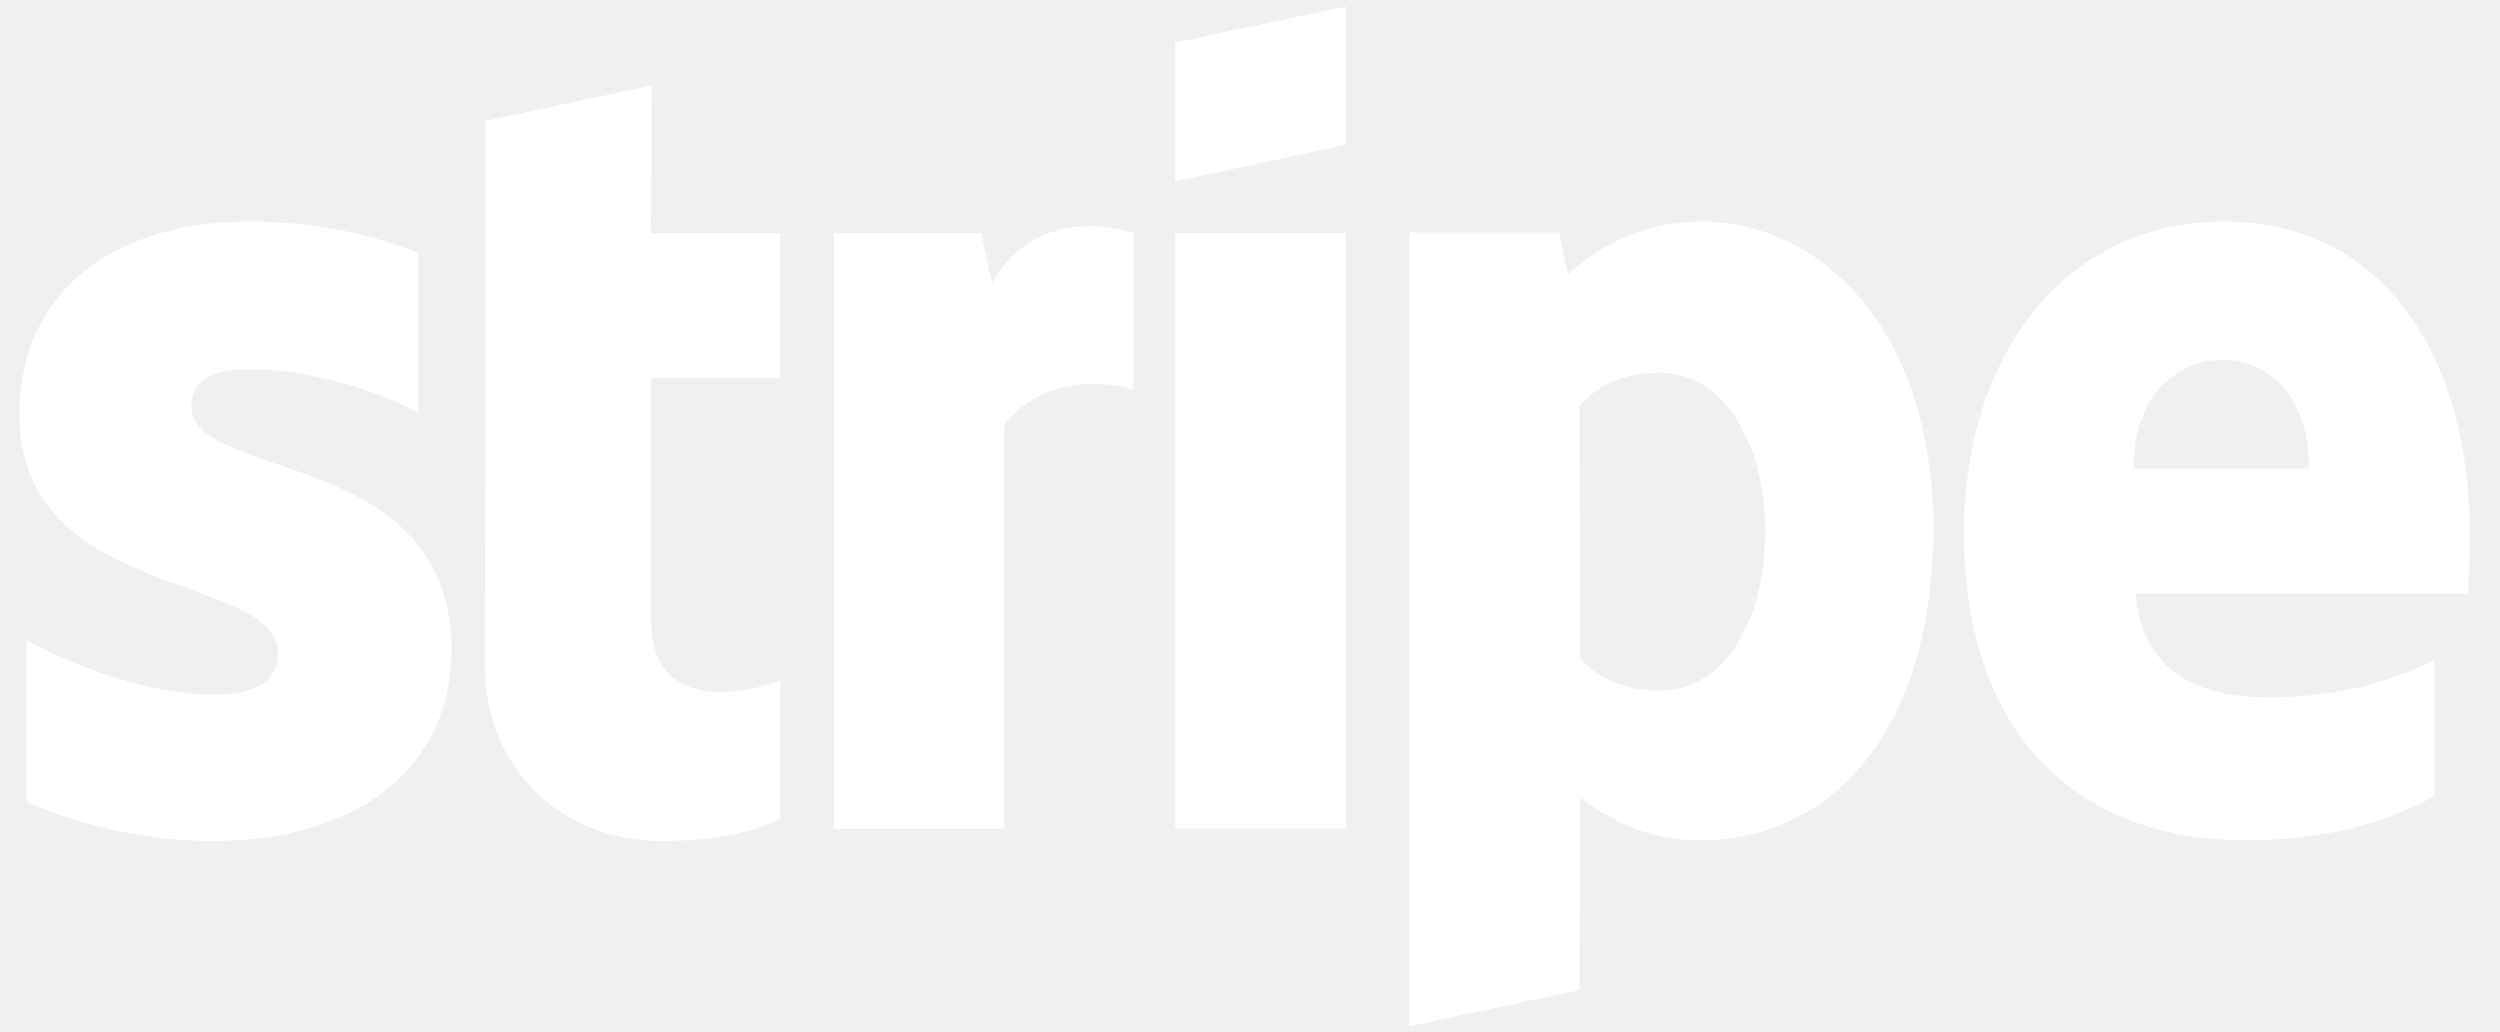
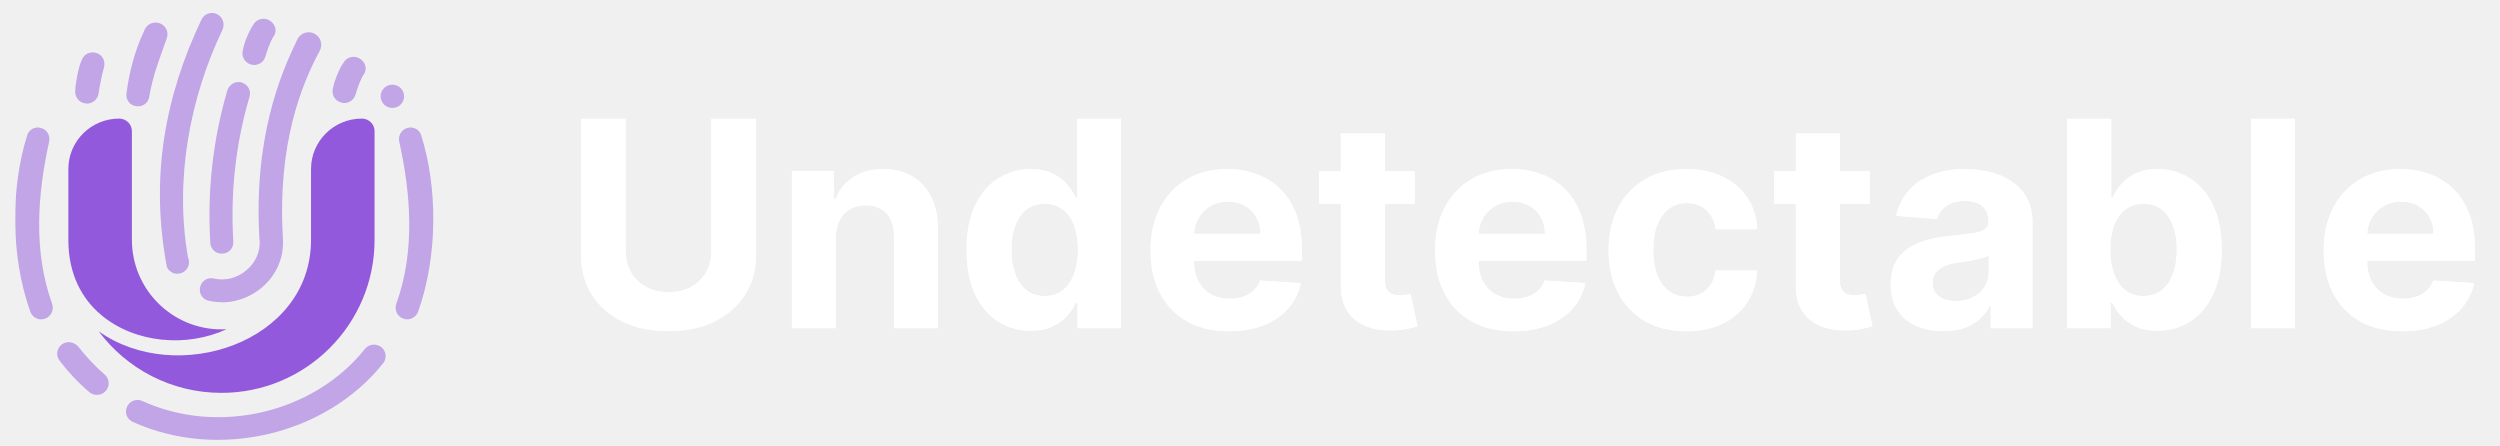
- <svg xmlns="http://www.w3.org/2000/svg" width="63" height="26" viewBox="0 0 63 26" fill="none">
-   <path fill-rule="evenodd" clip-rule="evenodd" d="M62.237 13.44C62.237 9.049 60.11 5.584 56.045 5.584C51.962 5.584 49.492 9.049 49.492 13.406C49.492 18.569 52.408 21.176 56.593 21.176C58.635 21.176 60.178 20.713 61.345 20.061V16.631C60.178 17.214 58.841 17.574 57.142 17.574C55.479 17.574 54.003 16.991 53.815 14.967H62.203C62.203 14.744 62.237 13.852 62.237 13.44ZM53.763 11.81C53.763 9.872 54.947 9.066 56.028 9.066C57.074 9.066 58.189 9.872 58.189 11.81H53.763Z" fill="white" />
-   <path fill-rule="evenodd" clip-rule="evenodd" d="M42.871 5.584C41.19 5.584 40.11 6.373 39.509 6.922L39.286 5.858H35.513V25.859L39.801 24.95L39.818 20.096C40.436 20.541 41.345 21.176 42.854 21.176C45.925 21.176 48.721 18.706 48.721 13.268C48.703 8.294 45.873 5.584 42.871 5.584ZM41.842 17.402C40.83 17.402 40.23 17.042 39.818 16.596L39.801 10.232C40.247 9.735 40.864 9.392 41.842 9.392C43.403 9.392 44.484 11.142 44.484 13.389C44.484 15.687 43.42 17.402 41.842 17.402Z" fill="white" />
-   <path fill-rule="evenodd" clip-rule="evenodd" d="M33.918 0.164L29.612 1.073V4.572L33.918 3.646V0.164Z" fill="white" />
-   <path fill-rule="evenodd" clip-rule="evenodd" d="M29.612 5.875H33.918V20.884H29.612V5.875Z" fill="white" />
-   <path fill-rule="evenodd" clip-rule="evenodd" d="M24.998 7.146L24.724 5.877H21.019V20.885H25.307V10.714C26.319 9.393 28.034 9.633 28.566 9.822V5.877C28.017 5.671 26.01 5.293 24.998 7.146Z" fill="white" />
-   <path fill-rule="evenodd" clip-rule="evenodd" d="M16.421 2.154L12.236 3.046L12.219 16.786C12.219 19.325 14.123 21.194 16.661 21.194C18.068 21.194 19.097 20.937 19.663 20.628V17.146C19.114 17.369 16.404 18.158 16.404 15.619V9.53H19.663V5.877H16.404L16.421 2.154Z" fill="white" />
-   <path fill-rule="evenodd" clip-rule="evenodd" d="M4.826 10.232C4.826 9.563 5.375 9.306 6.284 9.306C7.588 9.306 9.234 9.701 10.538 10.404V6.373C9.114 5.807 7.708 5.584 6.284 5.584C2.802 5.584 0.486 7.402 0.486 10.438C0.486 15.172 7.004 14.418 7.004 16.459C7.004 17.248 6.318 17.505 5.358 17.505C3.934 17.505 2.116 16.922 0.675 16.133V20.215C2.27 20.902 3.883 21.193 5.358 21.193C8.926 21.193 11.379 19.427 11.379 16.356C11.361 11.245 4.826 12.154 4.826 10.232Z" fill="white" />
+ <svg xmlns="http://www.w3.org/2000/svg" width="129" height="23" viewBox="0 0 129 23" fill="none">
+   <g clip-path="url(#clip0_2253_39417)">
+     <mask id="mask0_2253_39417" style="mask-type:luminance" maskUnits="userSpaceOnUse" x="0" y="0" width="129" height="23">
+       <path d="M128.077 0.668H0.779V22.945H128.077V0.668Z" fill="white" />
+     </mask>
+     <g mask="url(#mask0_2253_39417)">
+       <path d="M36.708 6.131H39.011V13.146C39.011 13.933 38.821 14.622 38.442 15.213C38.066 15.804 37.539 16.264 36.862 16.595C36.185 16.922 35.396 17.085 34.495 17.085C33.592 17.085 32.801 16.922 32.124 16.595C31.447 16.264 30.92 15.804 30.544 15.213C30.168 14.622 29.98 13.933 29.98 13.146V6.131H32.283V12.95C32.283 13.362 32.374 13.728 32.555 14.047C32.739 14.367 32.998 14.619 33.331 14.802C33.664 14.985 34.053 15.076 34.495 15.076C34.942 15.076 35.331 14.985 35.66 14.802C35.994 14.619 36.251 14.367 36.431 14.047C36.616 13.728 36.708 13.362 36.708 12.95V6.131Z" fill="white" />
+       <path d="M36.708 6.131H39.011V13.146C39.011 13.933 38.821 14.622 38.442 15.213C38.066 15.804 37.539 16.264 36.862 16.595C36.185 16.922 35.396 17.085 34.495 17.085C33.592 17.085 32.801 16.922 32.124 16.595C31.447 16.264 30.92 15.804 30.544 15.213C30.168 14.622 29.98 13.933 29.98 13.146V6.131H32.283V12.95C32.283 13.362 32.374 13.728 32.555 14.047C32.739 14.367 32.998 14.619 33.331 14.802C33.664 14.985 34.053 15.076 34.495 15.076C34.942 15.076 35.331 14.985 35.66 14.802C35.994 14.619 36.251 14.367 36.431 14.047C36.616 13.728 36.708 13.362 36.708 12.95V6.131Z" fill="white" />
+       <path d="M43.129 12.249V16.933H40.863V8.832H43.023V10.261H43.118C43.299 9.79 43.602 9.417 44.028 9.143C44.453 8.865 44.969 8.726 45.575 8.726C46.143 8.726 46.637 8.849 47.059 9.095C47.481 9.341 47.809 9.693 48.043 10.15C48.277 10.604 48.394 11.145 48.394 11.774V16.933H46.129V12.175C46.132 11.68 46.004 11.293 45.745 11.015C45.487 10.734 45.13 10.593 44.676 10.593C44.371 10.593 44.102 10.658 43.868 10.788C43.638 10.918 43.457 11.108 43.326 11.358C43.198 11.604 43.132 11.901 43.129 12.249Z" fill="white" />
+       <path d="M43.129 12.249V16.933H40.863V8.832H43.023V10.261H43.118C43.299 9.79 43.602 9.417 44.028 9.143C44.453 8.865 44.969 8.726 45.575 8.726C46.143 8.726 46.637 8.849 47.059 9.095C47.481 9.341 47.809 9.693 48.043 10.15C48.277 10.604 48.394 11.145 48.394 11.774V16.933H46.129V12.175C46.132 11.68 46.004 11.293 45.745 11.015C45.487 10.734 45.13 10.593 44.676 10.593C44.371 10.593 44.102 10.658 43.868 10.788C43.638 10.918 43.457 11.108 43.326 11.358C43.198 11.604 43.132 11.901 43.129 12.249Z" fill="white" />
+       <path d="M53.188 17.064C52.568 17.064 52.006 16.906 51.502 16.59C51.002 16.27 50.605 15.8 50.311 15.181C50.02 14.559 49.875 13.796 49.875 12.893C49.875 11.964 50.026 11.193 50.327 10.577C50.628 9.958 51.029 9.496 51.529 9.19C52.032 8.881 52.584 8.726 53.183 8.726C53.64 8.726 54.021 8.803 54.326 8.958C54.635 9.109 54.883 9.299 55.071 9.528C55.262 9.753 55.408 9.974 55.507 10.192H55.576V6.131H57.836V16.932H55.603V15.635H55.507C55.401 15.86 55.25 16.083 55.055 16.305C54.864 16.523 54.614 16.704 54.305 16.848C54 16.992 53.628 17.064 53.188 17.064ZM53.906 15.276C54.271 15.276 54.58 15.178 54.832 14.981C55.087 14.781 55.282 14.501 55.417 14.142C55.555 13.784 55.624 13.364 55.624 12.882C55.624 12.4 55.557 11.982 55.422 11.627C55.287 11.272 55.092 10.997 54.837 10.804C54.581 10.611 54.271 10.514 53.906 10.514C53.534 10.514 53.22 10.614 52.965 10.815C52.709 11.015 52.516 11.293 52.385 11.648C52.254 12.003 52.188 12.414 52.188 12.882C52.188 13.353 52.254 13.77 52.385 14.132C52.52 14.491 52.713 14.772 52.965 14.976C53.22 15.176 53.534 15.276 53.906 15.276Z" fill="white" />
+       <path d="M53.188 17.064C52.568 17.064 52.006 16.906 51.502 16.59C51.002 16.27 50.605 15.8 50.311 15.181C50.02 14.559 49.875 13.796 49.875 12.893C49.875 11.964 50.026 11.193 50.327 10.577C50.628 9.958 51.029 9.496 51.529 9.19C52.032 8.881 52.584 8.726 53.183 8.726C53.64 8.726 54.021 8.803 54.326 8.958C54.635 9.109 54.883 9.299 55.071 9.528C55.262 9.753 55.408 9.974 55.507 10.192H55.576V6.131H57.836V16.932H55.603V15.635H55.507C55.401 15.86 55.25 16.083 55.055 16.305C54.864 16.523 54.614 16.704 54.305 16.848C54 16.992 53.628 17.064 53.188 17.064ZM53.906 15.276C54.271 15.276 54.58 15.178 54.832 14.981C55.087 14.781 55.282 14.501 55.417 14.142C55.555 13.784 55.624 13.364 55.624 12.882C55.624 12.4 55.557 11.982 55.422 11.627C55.287 11.272 55.092 10.997 54.837 10.804C54.581 10.611 54.271 10.514 53.906 10.514C53.534 10.514 53.22 10.614 52.965 10.815C52.709 11.015 52.516 11.293 52.385 11.648C52.254 12.003 52.188 12.414 52.188 12.882C52.188 13.353 52.254 13.77 52.385 14.132C52.52 14.491 52.713 14.772 52.965 14.976C53.22 15.176 53.534 15.276 53.906 15.276Z" fill="white" />
+       <path d="M63.422 17.091C62.581 17.091 61.858 16.922 61.252 16.584C60.649 16.243 60.184 15.762 59.858 15.139C59.532 14.514 59.369 13.773 59.369 12.919C59.369 12.086 59.532 11.354 59.858 10.725C60.184 10.096 60.644 9.605 61.236 9.254C61.831 8.902 62.53 8.726 63.331 8.726C63.87 8.726 64.372 8.812 64.836 8.985C65.304 9.153 65.712 9.408 66.059 9.749C66.411 10.09 66.684 10.519 66.879 11.036C67.073 11.55 67.171 12.151 67.171 12.84V13.457H60.273V12.065H65.038C65.038 11.741 64.967 11.455 64.826 11.205C64.684 10.955 64.487 10.76 64.235 10.62C63.987 10.475 63.698 10.403 63.368 10.403C63.025 10.403 62.72 10.482 62.454 10.641C62.191 10.795 61.986 11.005 61.837 11.268C61.688 11.528 61.612 11.819 61.608 12.139V13.462C61.608 13.863 61.682 14.209 61.831 14.501C61.984 14.793 62.198 15.018 62.475 15.176C62.752 15.335 63.08 15.414 63.459 15.414C63.711 15.414 63.941 15.378 64.15 15.308C64.359 15.238 64.538 15.132 64.687 14.992C64.836 14.851 64.95 14.679 65.028 14.475L67.123 14.612C67.017 15.111 66.798 15.547 66.469 15.92C66.143 16.289 65.721 16.577 65.203 16.785C64.689 16.989 64.095 17.091 63.422 17.091Z" fill="white" />
+       <path d="M63.422 17.091C62.581 17.091 61.858 16.922 61.252 16.584C60.649 16.243 60.184 15.762 59.858 15.139C59.532 14.514 59.369 13.773 59.369 12.919C59.369 12.086 59.532 11.354 59.858 10.725C60.184 10.096 60.644 9.605 61.236 9.254C61.831 8.902 62.53 8.726 63.331 8.726C63.87 8.726 64.372 8.812 64.836 8.985C65.304 9.153 65.712 9.408 66.059 9.749C66.411 10.09 66.684 10.519 66.879 11.036C67.073 11.55 67.171 12.151 67.171 12.84V13.457H60.273V12.065H65.038C65.038 11.741 64.967 11.455 64.826 11.205C64.684 10.955 64.487 10.76 64.235 10.62C63.987 10.475 63.698 10.403 63.368 10.403C63.025 10.403 62.72 10.482 62.454 10.641C62.191 10.795 61.986 11.005 61.837 11.268C61.688 11.528 61.612 11.819 61.608 12.139V13.462C61.608 13.863 61.682 14.209 61.831 14.501C61.984 14.793 62.198 15.018 62.475 15.176C62.752 15.335 63.08 15.414 63.459 15.414C63.711 15.414 63.941 15.378 64.15 15.308C64.359 15.238 64.538 15.132 64.687 14.992C64.836 14.851 64.95 14.679 65.028 14.475L67.123 14.612C67.017 15.111 66.798 15.547 66.469 15.92C66.143 16.289 65.721 16.577 65.203 16.785C64.689 16.989 64.095 17.091 63.422 17.091Z" fill="white" />
+       <path d="M72.994 8.833V10.52H68.074V8.833H72.994ZM69.191 6.892H71.457V14.444C71.457 14.652 71.489 14.813 71.553 14.929C71.616 15.042 71.705 15.121 71.819 15.167C71.936 15.212 72.071 15.235 72.223 15.235C72.329 15.235 72.436 15.226 72.542 15.209C72.648 15.188 72.73 15.172 72.787 15.161L73.143 16.833C73.029 16.868 72.87 16.909 72.664 16.954C72.458 17.004 72.209 17.034 71.914 17.044C71.368 17.065 70.889 16.993 70.478 16.828C70.071 16.663 69.753 16.406 69.527 16.058C69.299 15.71 69.188 15.27 69.191 14.739V6.892Z" fill="white" />
+       <path d="M72.994 8.833V10.52H68.074V8.833H72.994ZM69.191 6.892H71.457V14.444C71.457 14.652 71.489 14.813 71.553 14.929C71.616 15.042 71.705 15.121 71.819 15.167C71.936 15.212 72.071 15.235 72.223 15.235C72.329 15.235 72.436 15.226 72.542 15.209C72.648 15.188 72.73 15.172 72.787 15.161L73.143 16.833C73.029 16.868 72.87 16.909 72.664 16.954C72.458 17.004 72.209 17.034 71.914 17.044C71.368 17.065 70.889 16.993 70.478 16.828C70.071 16.663 69.753 16.406 69.527 16.058C69.299 15.71 69.188 15.27 69.191 14.739V6.892Z" fill="white" />
+       <path d="M78.103 17.091C77.263 17.091 76.54 16.922 75.933 16.584C75.331 16.243 74.866 15.762 74.54 15.139C74.214 14.514 74.051 13.773 74.051 12.919C74.051 12.086 74.214 11.354 74.54 10.725C74.866 10.096 75.325 9.605 75.918 9.254C76.513 8.902 77.212 8.726 78.013 8.726C78.552 8.726 79.054 8.812 79.518 8.985C79.986 9.153 80.394 9.408 80.741 9.749C81.092 10.09 81.365 10.519 81.56 11.036C81.755 11.55 81.853 12.151 81.853 12.84V13.457H74.955V12.065H79.72C79.72 11.741 79.649 11.455 79.507 11.205C79.365 10.955 79.169 10.76 78.917 10.62C78.668 10.475 78.38 10.403 78.05 10.403C77.706 10.403 77.401 10.482 77.135 10.641C76.873 10.795 76.667 11.005 76.519 11.268C76.37 11.528 76.293 11.819 76.29 12.139V13.462C76.29 13.863 76.364 14.209 76.513 14.501C76.665 14.793 76.88 15.018 77.157 15.176C77.433 15.335 77.761 15.414 78.141 15.414C78.392 15.414 78.623 15.378 78.832 15.308C79.041 15.238 79.22 15.132 79.369 14.992C79.518 14.851 79.632 14.679 79.709 14.475L81.805 14.612C81.698 15.111 81.481 15.547 81.151 15.92C80.824 16.289 80.402 16.577 79.885 16.785C79.371 16.989 78.777 17.091 78.103 17.091Z" fill="white" />
+       <path d="M78.103 17.091C77.263 17.091 76.54 16.922 75.933 16.584C75.331 16.243 74.866 15.762 74.54 15.139C74.214 14.514 74.051 13.773 74.051 12.919C74.051 12.086 74.214 11.354 74.54 10.725C74.866 10.096 75.325 9.605 75.918 9.254C76.513 8.902 77.212 8.726 78.013 8.726C78.552 8.726 79.054 8.812 79.518 8.985C79.986 9.153 80.394 9.408 80.741 9.749C81.092 10.09 81.365 10.519 81.56 11.036C81.755 11.55 81.853 12.151 81.853 12.84V13.457H74.955V12.065H79.72C79.72 11.741 79.649 11.455 79.507 11.205C79.365 10.955 79.169 10.76 78.917 10.62C78.668 10.475 78.38 10.403 78.05 10.403C77.706 10.403 77.401 10.482 77.135 10.641C76.873 10.795 76.667 11.005 76.519 11.268C76.37 11.528 76.293 11.819 76.29 12.139V13.462C76.29 13.863 76.364 14.209 76.513 14.501C76.665 14.793 76.88 15.018 77.157 15.176C77.433 15.335 77.761 15.414 78.141 15.414C78.392 15.414 78.623 15.378 78.832 15.308C79.041 15.238 79.22 15.132 79.369 14.992C79.518 14.851 79.632 14.679 79.709 14.475L81.805 14.612C81.698 15.111 81.481 15.547 81.151 15.92C80.824 16.289 80.402 16.577 79.885 16.785C79.371 16.989 78.777 17.091 78.103 17.091Z" fill="white" />
+       <path d="M87.024 17.091C86.188 17.091 85.468 16.915 84.865 16.563C84.266 16.208 83.805 15.716 83.483 15.087C83.164 14.457 83.004 13.733 83.004 12.914C83.004 12.084 83.165 11.356 83.488 10.73C83.814 10.101 84.277 9.61 84.876 9.259C85.475 8.904 86.188 8.726 87.014 8.726C87.727 8.726 88.35 8.855 88.886 9.111C89.421 9.368 89.845 9.728 90.157 10.192C90.469 10.656 90.641 11.201 90.673 11.827H88.534C88.475 11.423 88.315 11.098 88.056 10.852C87.8 10.602 87.466 10.477 87.051 10.477C86.7 10.477 86.393 10.572 86.131 10.762C85.872 10.948 85.67 11.221 85.524 11.579C85.379 11.938 85.307 12.372 85.307 12.882C85.307 13.399 85.377 13.838 85.519 14.201C85.664 14.563 85.869 14.839 86.131 15.029C86.393 15.219 86.7 15.313 87.051 15.313C87.31 15.313 87.542 15.261 87.748 15.155C87.957 15.05 88.129 14.897 88.264 14.696C88.402 14.492 88.492 14.248 88.534 13.963H90.673C90.637 14.582 90.467 15.127 90.162 15.598C89.861 16.066 89.444 16.431 88.912 16.695C88.38 16.959 87.751 17.091 87.024 17.091Z" fill="white" />
+       <path d="M87.024 17.091C86.188 17.091 85.468 16.915 84.865 16.563C84.266 16.208 83.805 15.716 83.483 15.087C83.164 14.457 83.004 13.733 83.004 12.914C83.004 12.084 83.165 11.356 83.488 10.73C83.814 10.101 84.277 9.61 84.876 9.259C85.475 8.904 86.188 8.726 87.014 8.726C87.727 8.726 88.35 8.855 88.886 9.111C89.421 9.368 89.845 9.728 90.157 10.192C90.469 10.656 90.641 11.201 90.673 11.827H88.534C88.475 11.423 88.315 11.098 88.056 10.852C87.8 10.602 87.466 10.477 87.051 10.477C86.7 10.477 86.393 10.572 86.131 10.762C85.872 10.948 85.67 11.221 85.524 11.579C85.379 11.938 85.307 12.372 85.307 12.882C85.307 13.399 85.377 13.838 85.519 14.201C85.664 14.563 85.869 14.839 86.131 15.029C86.393 15.219 86.7 15.313 87.051 15.313C87.31 15.313 87.542 15.261 87.748 15.155C87.957 15.05 88.129 14.897 88.264 14.696C88.402 14.492 88.492 14.248 88.534 13.963H90.673C90.637 14.582 90.467 15.127 90.162 15.598C89.861 16.066 89.444 16.431 88.912 16.695C88.38 16.959 87.751 17.091 87.024 17.091Z" fill="white" />
+       <path d="M96.468 8.833V10.52H91.549V8.833H96.468ZM92.666 6.892H94.931V14.444C94.931 14.652 94.964 14.813 95.027 14.929C95.091 15.042 95.179 15.121 95.293 15.167C95.41 15.212 95.545 15.235 95.698 15.235C95.804 15.235 95.91 15.226 96.016 15.209C96.123 15.188 96.204 15.172 96.261 15.161L96.617 16.833C96.504 16.868 96.344 16.909 96.139 16.954C95.933 17.004 95.683 17.034 95.389 17.044C94.843 17.065 94.364 16.993 93.953 16.828C93.545 16.663 93.228 16.406 93.001 16.058C92.774 15.71 92.662 15.27 92.666 14.739V6.892Z" fill="white" />
+       <path d="M96.468 8.833V10.52H91.549V8.833H96.468ZM92.666 6.892H94.931V14.444C94.931 14.652 94.964 14.813 95.027 14.929C95.091 15.042 95.179 15.121 95.293 15.167C95.41 15.212 95.545 15.235 95.698 15.235C95.804 15.235 95.91 15.226 96.016 15.209C96.123 15.188 96.204 15.172 96.261 15.161L96.617 16.833C96.504 16.868 96.344 16.909 96.139 16.954C95.933 17.004 95.683 17.034 95.389 17.044C94.843 17.065 94.364 16.993 93.953 16.828C93.545 16.663 93.228 16.406 93.001 16.058C92.774 15.71 92.662 15.27 92.666 14.739V6.892Z" fill="white" />
+       <path d="M100.273 17.085C99.751 17.085 99.287 16.996 98.879 16.816C98.471 16.634 98.149 16.365 97.911 16.01C97.678 15.651 97.561 15.204 97.561 14.67C97.561 14.22 97.644 13.842 97.811 13.536C97.977 13.23 98.204 12.984 98.491 12.798C98.778 12.611 99.105 12.471 99.47 12.376C99.838 12.281 100.225 12.214 100.629 12.175C101.105 12.126 101.487 12.08 101.778 12.038C102.068 11.992 102.279 11.926 102.411 11.838C102.542 11.75 102.607 11.62 102.607 11.448V11.416C102.607 11.082 102.501 10.823 102.288 10.641C102.079 10.458 101.781 10.366 101.395 10.366C100.987 10.366 100.663 10.456 100.422 10.635C100.181 10.811 100.021 11.033 99.943 11.3L97.848 11.131C97.954 10.639 98.163 10.213 98.475 9.855C98.787 9.493 99.189 9.215 99.683 9.022C100.178 8.825 100.753 8.726 101.406 8.726C101.859 8.726 102.293 8.779 102.708 8.884C103.127 8.99 103.498 9.153 103.82 9.375C104.146 9.596 104.403 9.881 104.591 10.229C104.779 10.574 104.873 10.987 104.873 11.469V16.933H102.724V15.809H102.661C102.53 16.062 102.354 16.285 102.134 16.479C101.914 16.669 101.65 16.818 101.342 16.927C101.033 17.033 100.677 17.085 100.273 17.085ZM100.921 15.535C101.255 15.535 101.549 15.47 101.805 15.34C102.06 15.206 102.26 15.027 102.406 14.802C102.551 14.577 102.624 14.322 102.624 14.037V13.177C102.553 13.223 102.455 13.265 102.331 13.304C102.211 13.339 102.074 13.373 101.921 13.404C101.769 13.432 101.616 13.459 101.464 13.483C101.311 13.504 101.173 13.524 101.049 13.541C100.783 13.58 100.551 13.642 100.352 13.726C100.154 13.81 100 13.925 99.89 14.069C99.78 14.209 99.725 14.385 99.725 14.596C99.725 14.902 99.837 15.136 100.06 15.298C100.287 15.456 100.574 15.535 100.921 15.535Z" fill="white" />
+       <path d="M100.273 17.085C99.751 17.085 99.287 16.996 98.879 16.816C98.471 16.634 98.149 16.365 97.911 16.01C97.678 15.651 97.561 15.204 97.561 14.67C97.561 14.22 97.644 13.842 97.811 13.536C97.977 13.23 98.204 12.984 98.491 12.798C98.778 12.611 99.105 12.471 99.47 12.376C99.838 12.281 100.225 12.214 100.629 12.175C101.105 12.126 101.487 12.08 101.778 12.038C102.068 11.992 102.279 11.926 102.411 11.838C102.542 11.75 102.607 11.62 102.607 11.448V11.416C102.607 11.082 102.501 10.823 102.288 10.641C102.079 10.458 101.781 10.366 101.395 10.366C100.987 10.366 100.663 10.456 100.422 10.635C100.181 10.811 100.021 11.033 99.943 11.3L97.848 11.131C97.954 10.639 98.163 10.213 98.475 9.855C98.787 9.493 99.189 9.215 99.683 9.022C100.178 8.825 100.753 8.726 101.406 8.726C101.859 8.726 102.293 8.779 102.708 8.884C103.127 8.99 103.498 9.153 103.82 9.375C104.146 9.596 104.403 9.881 104.591 10.229C104.779 10.574 104.873 10.987 104.873 11.469V16.933H102.724V15.809H102.661C102.53 16.062 102.354 16.285 102.134 16.479C101.914 16.669 101.65 16.818 101.342 16.927C101.033 17.033 100.677 17.085 100.273 17.085ZM100.921 15.535C101.255 15.535 101.549 15.47 101.805 15.34C102.06 15.206 102.26 15.027 102.406 14.802C102.551 14.577 102.624 14.322 102.624 14.037V13.177C102.553 13.223 102.455 13.265 102.331 13.304C102.211 13.339 102.074 13.373 101.921 13.404C101.769 13.432 101.616 13.459 101.464 13.483C101.311 13.504 101.173 13.524 101.049 13.541C100.783 13.58 100.551 13.642 100.352 13.726C100.154 13.81 100 13.925 99.89 14.069C99.78 14.209 99.725 14.385 99.725 14.596C99.725 14.902 99.837 15.136 100.06 15.298C100.287 15.456 100.574 15.535 100.921 15.535Z" fill="white" />
+       <path d="M106.672 16.932V6.131H108.937V10.192H109.007C109.106 9.974 109.249 9.753 109.437 9.528C109.629 9.299 109.877 9.109 110.182 8.958C110.49 8.803 110.873 8.726 111.33 8.726C111.926 8.726 112.475 8.881 112.979 9.19C113.483 9.496 113.885 9.958 114.186 10.577C114.488 11.193 114.639 11.964 114.639 12.893C114.639 13.796 114.492 14.559 114.197 15.181C113.906 15.8 113.509 16.27 113.006 16.59C112.506 16.906 111.946 17.064 111.325 17.064C110.885 17.064 110.512 16.992 110.203 16.848C109.898 16.704 109.648 16.523 109.453 16.305C109.259 16.083 109.109 15.86 109.007 15.635H108.905V16.932H106.672ZM108.889 12.882C108.889 13.364 108.957 13.784 109.092 14.142C109.226 14.501 109.422 14.781 109.677 14.981C109.932 15.178 110.242 15.276 110.607 15.276C110.976 15.276 111.288 15.176 111.544 14.976C111.799 14.772 111.992 14.491 112.123 14.132C112.258 13.77 112.325 13.353 112.325 12.882C112.325 12.414 112.26 12.003 112.129 11.648C111.997 11.293 111.804 11.015 111.549 10.815C111.293 10.614 110.98 10.514 110.607 10.514C110.239 10.514 109.926 10.611 109.672 10.804C109.42 10.997 109.226 11.272 109.092 11.627C108.957 11.982 108.889 12.4 108.889 12.882Z" fill="white" />
+       <path d="M106.672 16.932V6.131H108.937V10.192H109.007C109.106 9.974 109.249 9.753 109.437 9.528C109.629 9.299 109.877 9.109 110.182 8.958C110.49 8.803 110.873 8.726 111.33 8.726C111.926 8.726 112.475 8.881 112.979 9.19C113.483 9.496 113.885 9.958 114.186 10.577C114.488 11.193 114.639 11.964 114.639 12.893C114.639 13.796 114.492 14.559 114.197 15.181C113.906 15.8 113.509 16.27 113.006 16.59C112.506 16.906 111.946 17.064 111.325 17.064C110.885 17.064 110.512 16.992 110.203 16.848C109.898 16.704 109.648 16.523 109.453 16.305C109.259 16.083 109.109 15.86 109.007 15.635H108.905V16.932H106.672ZM108.889 12.882C108.889 13.364 108.957 13.784 109.092 14.142C109.226 14.501 109.422 14.781 109.677 14.981C109.932 15.178 110.242 15.276 110.607 15.276C110.976 15.276 111.288 15.176 111.544 14.976C111.799 14.772 111.992 14.491 112.123 14.132C112.258 13.77 112.325 13.353 112.325 12.882C112.325 12.414 112.26 12.003 112.129 11.648C111.997 11.293 111.804 11.015 111.549 10.815C111.293 10.614 110.98 10.514 110.607 10.514C110.239 10.514 109.926 10.611 109.672 10.804C109.42 10.997 109.226 11.272 109.092 11.627C108.957 11.982 108.889 12.4 108.889 12.882Z" fill="white" />
+       <path d="M118.418 6.131V16.932H116.152V6.131H118.418Z" fill="white" />
+       <path d="M118.418 6.131V16.932H116.152V6.131H118.418Z" fill="white" />
+       <path d="M123.957 17.091C123.117 17.091 122.394 16.922 121.787 16.584C121.184 16.243 120.72 15.762 120.394 15.139C120.068 14.514 119.904 13.773 119.904 12.919C119.904 12.086 120.068 11.354 120.394 10.725C120.72 10.096 121.179 9.605 121.771 9.254C122.367 8.902 123.065 8.726 123.866 8.726C124.406 8.726 124.907 8.812 125.372 8.985C125.84 9.153 126.248 9.408 126.595 9.749C126.946 10.09 127.219 10.519 127.414 11.036C127.609 11.55 127.706 12.151 127.706 12.84V13.457H120.809V12.065H125.574C125.574 11.741 125.503 11.455 125.361 11.205C125.219 10.955 125.022 10.76 124.771 10.62C124.523 10.475 124.234 10.403 123.904 10.403C123.56 10.403 123.255 10.482 122.989 10.641C122.726 10.795 122.521 11.005 122.372 11.268C122.223 11.528 122.147 11.819 122.143 12.139V13.462C122.143 13.863 122.218 14.209 122.367 14.501C122.519 14.793 122.734 15.018 123.01 15.176C123.287 15.335 123.615 15.414 123.994 15.414C124.246 15.414 124.476 15.378 124.686 15.308C124.895 15.238 125.074 15.132 125.223 14.992C125.372 14.851 125.485 14.679 125.563 14.475L127.659 14.612C127.552 15.111 127.334 15.547 127.004 15.92C126.678 16.289 126.256 16.577 125.738 16.785C125.225 16.989 124.631 17.091 123.957 17.091Z" fill="white" />
+       <path d="M123.957 17.091C123.117 17.091 122.394 16.922 121.787 16.584C121.184 16.243 120.72 15.762 120.394 15.139C120.068 14.514 119.904 13.773 119.904 12.919C119.904 12.086 120.068 11.354 120.394 10.725C120.72 10.096 121.179 9.605 121.771 9.254C122.367 8.902 123.065 8.726 123.866 8.726C124.406 8.726 124.907 8.812 125.372 8.985C125.84 9.153 126.248 9.408 126.595 9.749C126.946 10.09 127.219 10.519 127.414 11.036C127.609 11.55 127.706 12.151 127.706 12.84V13.457H120.809V12.065H125.574C125.574 11.741 125.503 11.455 125.361 11.205C125.219 10.955 125.022 10.76 124.771 10.62C124.523 10.475 124.234 10.403 123.904 10.403C123.56 10.403 123.255 10.482 122.989 10.641C122.726 10.795 122.521 11.005 122.372 11.268C122.223 11.528 122.147 11.819 122.143 12.139V13.462C122.143 13.863 122.218 14.209 122.367 14.501C122.519 14.793 122.734 15.018 123.01 15.176C123.287 15.335 123.615 15.414 123.994 15.414C124.246 15.414 124.476 15.378 124.686 15.308C124.895 15.238 125.074 15.132 125.223 14.992C125.372 14.851 125.485 14.679 125.563 14.475L127.659 14.612C127.552 15.111 127.334 15.547 127.004 15.92C126.678 16.289 126.256 16.577 125.738 16.785C125.225 16.989 124.631 17.091 123.957 17.091Z" fill="white" />
+       <g opacity="0.5">
+         <path d="M11.186 0.722C10.89 0.586 10.533 0.717 10.396 1.01C8.504 4.996 7.737 9.17 8.612 13.777C8.712 14.004 8.954 14.147 9.188 14.122C9.262 14.117 9.327 14.101 9.402 14.075C9.697 13.939 9.838 13.583 9.701 13.291C8.998 9.27 9.793 5.065 11.487 1.517C11.614 1.213 11.482 0.858 11.186 0.722Z" fill="#9259DD" />
+         <path d="M11.729 4.67C10.986 7.219 10.689 9.852 10.852 12.539C10.87 12.874 11.158 13.114 11.487 13.086C11.825 13.068 12.067 12.783 12.038 12.457C11.886 9.917 12.163 7.398 12.875 4.993C12.972 4.676 12.785 4.349 12.465 4.253C12.155 4.168 11.826 4.353 11.729 4.67Z" fill="#9259DD" />
+         <path d="M16.245 1.748C15.924 1.568 15.515 1.689 15.353 2.018C14.471 3.818 13.068 7.15 13.391 12.387L13.4 12.398C13.431 12.995 13.19 13.553 12.708 13.947C12.236 14.352 11.624 14.506 11.034 14.37C10.713 14.294 10.393 14.491 10.327 14.82C10.251 15.139 10.449 15.456 10.781 15.522C11.072 15.585 11.366 15.606 11.651 15.595C12.318 15.549 12.958 15.292 13.496 14.85C14.259 14.215 14.664 13.283 14.598 12.306C14.598 12.306 14.588 12.295 14.599 12.285C14.302 7.374 15.6 4.281 16.494 2.632C16.665 2.317 16.558 1.924 16.245 1.748Z" fill="#9259DD" />
+         <path d="M8.253 1.205C7.938 1.083 7.581 1.237 7.456 1.55C6.969 2.587 6.68 3.639 6.525 4.829C6.481 5.162 6.721 5.45 7.05 5.481C7.386 5.524 7.676 5.286 7.706 4.96C7.898 3.887 8.155 3.242 8.609 1.964C8.717 1.658 8.558 1.323 8.253 1.205Z" fill="#9259DD" />
+         <path d="M3.189 17.775C2.928 17.973 2.871 18.347 3.071 18.605C3.521 19.197 4.035 19.749 4.605 20.231C4.727 20.34 4.893 20.388 5.062 20.374C5.21 20.359 5.349 20.292 5.459 20.171C5.679 19.929 5.652 19.553 5.409 19.334C4.91 18.908 4.446 18.41 4.046 17.893C3.825 17.634 3.449 17.577 3.189 17.775Z" fill="#9259DD" />
+         <path d="M19.67 17.909C19.409 17.709 19.03 17.748 18.829 18.007C16.19 21.314 11.254 22.479 7.345 20.691C7.041 20.553 6.693 20.686 6.555 20.987C6.416 21.289 6.55 21.634 6.854 21.771C11.22 23.747 16.789 22.48 19.78 18.733C19.971 18.484 19.931 18.108 19.67 17.909Z" fill="#9259DD" />
+         <path d="M2.013 6.582C1.744 6.555 1.49 6.712 1.408 6.968C0.567 9.615 0.522 13.163 1.565 16.088C1.658 16.332 1.882 16.478 2.126 16.48C2.2 16.479 2.266 16.467 2.322 16.443C2.633 16.338 2.798 15.992 2.692 15.683C1.705 12.963 1.94 10.005 2.537 7.305C2.614 6.957 2.371 6.617 2.013 6.582Z" fill="#9259DD" />
+         <path d="M21.124 6.582C21.394 6.555 21.648 6.712 21.729 6.968C22.571 9.615 22.616 13.163 21.573 16.088C21.479 16.332 21.256 16.478 21.012 16.48C20.938 16.479 20.872 16.467 20.816 16.443C20.504 16.338 20.34 15.992 20.446 15.683C21.433 12.963 21.198 10.005 20.601 7.305C20.524 6.957 20.767 6.617 21.124 6.582Z" fill="#9259DD" />
+         <path d="M18.523 2.999C18.231 2.851 17.866 2.959 17.716 3.249C17.521 3.518 17.246 4.169 17.181 4.553C17.134 4.708 17.161 4.878 17.246 5.024C17.323 5.15 17.444 5.246 17.601 5.293C17.916 5.387 18.247 5.201 18.342 4.89C18.429 4.602 18.581 4.119 18.782 3.818C18.984 3.518 18.815 3.148 18.523 2.999Z" fill="#9259DD" />
+         <path d="M4.977 2.734C4.666 2.631 4.322 2.792 4.217 3.101C4.065 3.396 3.891 4.28 3.884 4.669C3.861 4.83 3.913 4.994 4.019 5.125C4.114 5.238 4.249 5.316 4.411 5.339C4.736 5.385 5.036 5.153 5.083 4.83C5.126 4.533 5.253 3.862 5.357 3.506C5.462 3.151 5.288 2.838 4.977 2.734Z" fill="#9259DD" />
+         <path d="M13.872 1.035C13.58 0.887 13.216 0.995 13.066 1.285C12.871 1.554 12.596 2.205 12.531 2.589C12.484 2.744 12.511 2.914 12.596 3.06C12.673 3.186 12.794 3.282 12.951 3.329C13.265 3.423 13.597 3.237 13.692 2.926C13.779 2.638 13.93 2.155 14.132 1.855C14.334 1.554 14.165 1.184 13.872 1.035Z" fill="#9259DD" />
+         <path d="M20.851 4.968C20.851 5.3 20.58 5.569 20.246 5.569C19.912 5.569 19.641 5.3 19.641 4.968C19.641 4.637 19.912 4.368 20.246 4.368C20.58 4.368 20.851 4.637 20.851 4.968Z" fill="#9259DD" />
+       </g>
+       <path d="M3.527 12.376C3.527 14.136 4.216 15.408 5.219 16.251C6.964 17.718 9.645 17.936 11.691 16.988C11.604 16.993 11.516 16.996 11.428 16.996C8.875 16.996 6.806 14.928 6.806 12.376L6.806 6.769C6.806 6.41 6.512 6.119 6.15 6.119C4.702 6.119 3.527 7.283 3.527 8.72V12.376Z" fill="#9259DD" />
+       <path d="M5.092 17.095C6.532 19.023 8.834 20.272 11.427 20.272C15.79 20.272 19.328 16.737 19.328 12.376V6.769C19.328 6.41 19.034 6.119 18.672 6.119C17.224 6.119 16.049 7.283 16.049 8.72V12.376C16.049 17.702 9.081 19.941 5.092 17.095Z" fill="#9259DD" />
+     </g>
+   </g>
+   <defs>
+     <clipPath id="clip0_2253_39417">
+       <rect width="127.298" height="22.277" fill="white" transform="translate(0.779297 0.668518)" />
+     </clipPath>
+   </defs>
</svg>
